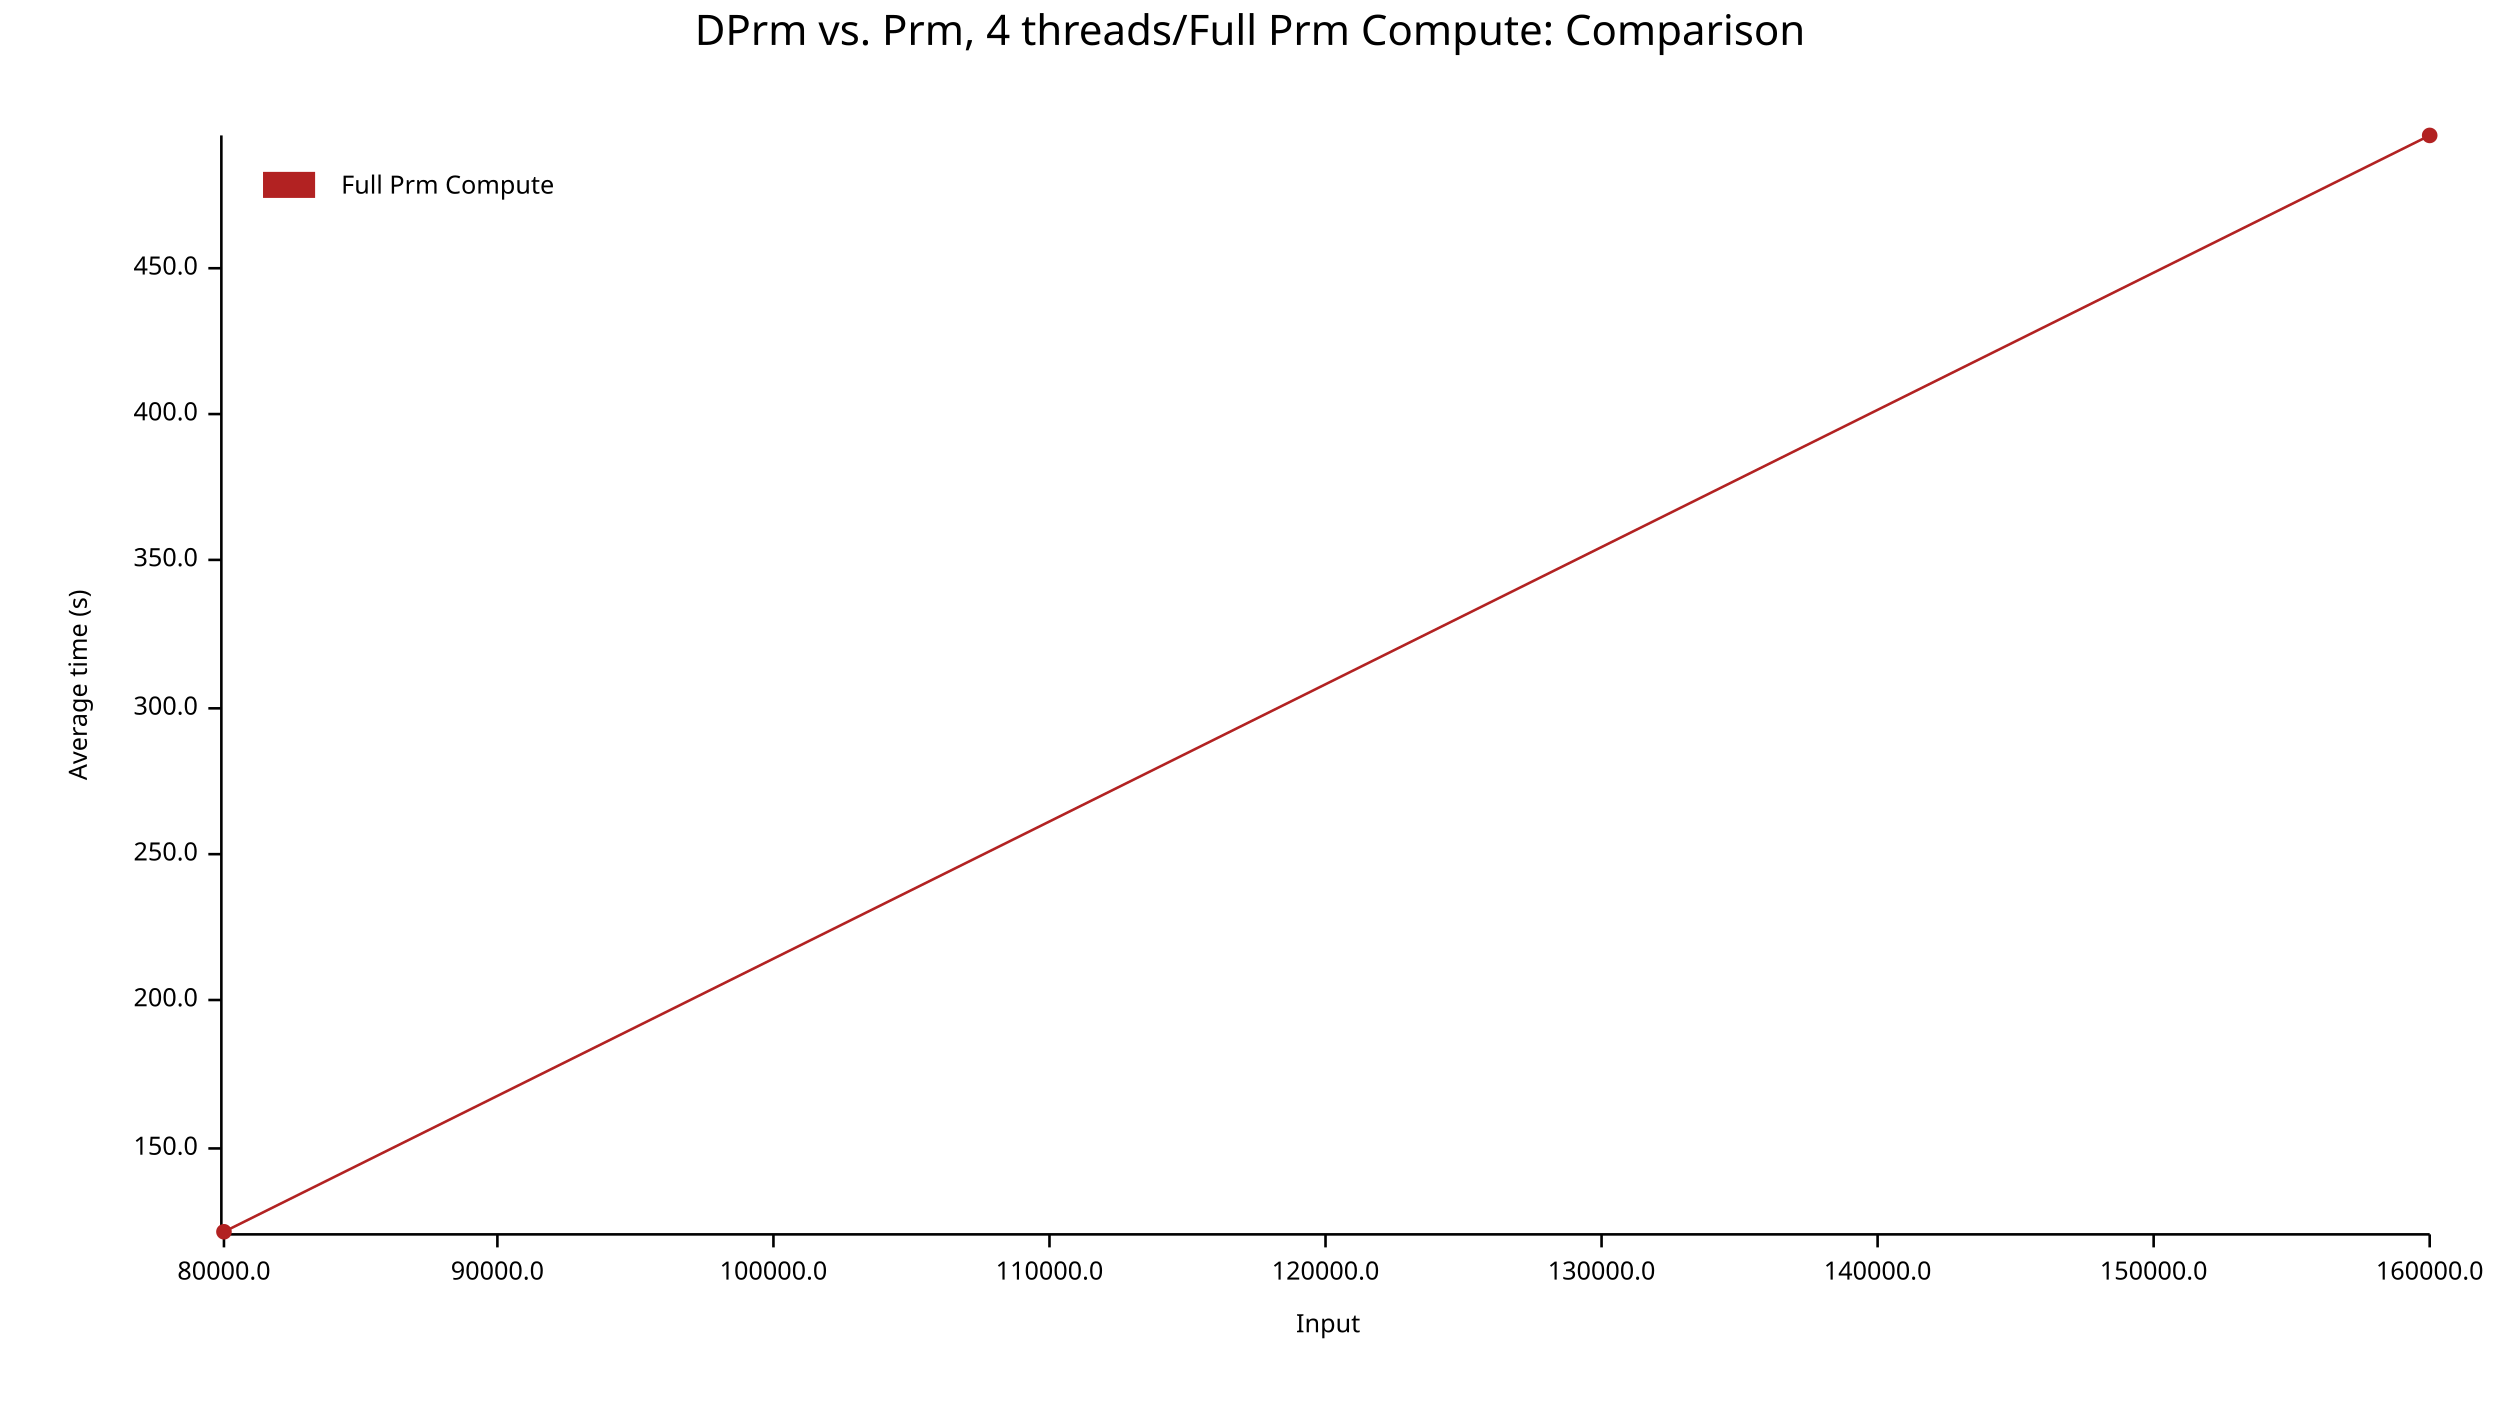
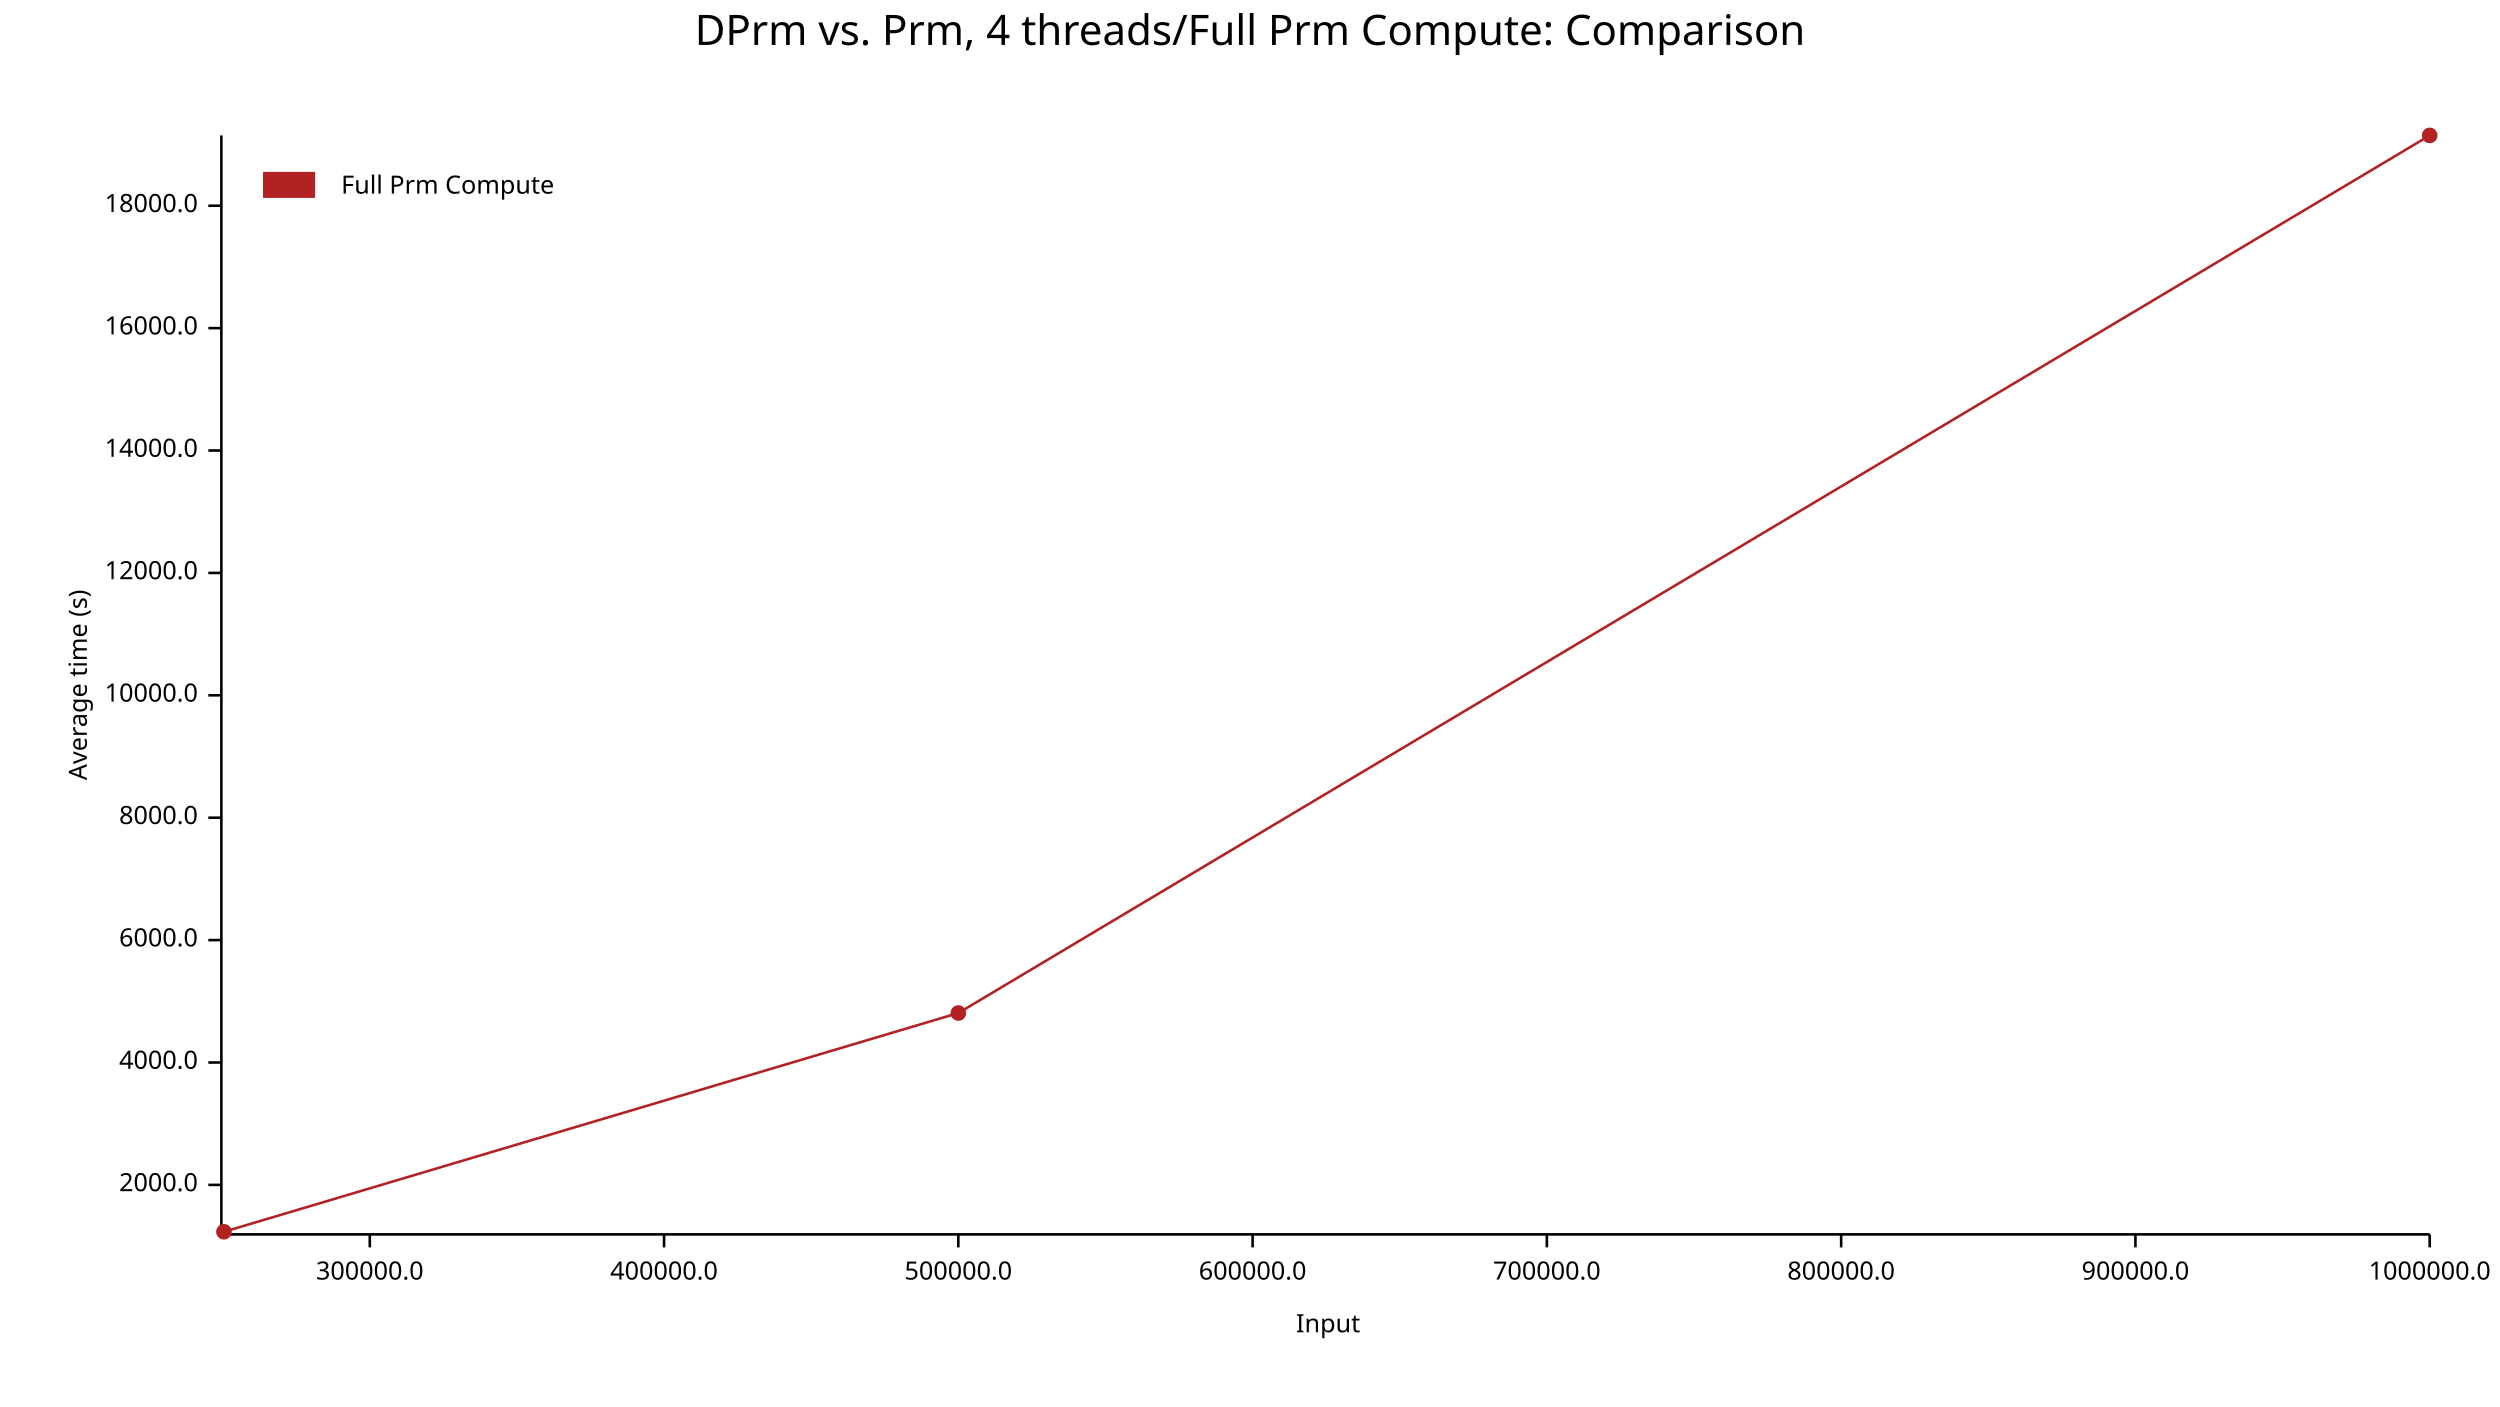
<svg xmlns="http://www.w3.org/2000/svg" width="960" height="540" viewBox="0 0 960 540">
  <text x="480" y="5" dy="0.76em" text-anchor="middle" font-family="sans-serif" font-size="16.129" opacity="1" fill="#000000">
DPrm vs. Prm, 4 threads/Full Prm Compute: Comparison
</text>
  <text x="26" y="263" dy="0.76em" text-anchor="middle" font-family="sans-serif" font-size="9.677" opacity="1" fill="#000000" transform="rotate(270, 26, 263)">
Average time (s)
</text>
  <text x="510" y="514" dy="-0.5ex" text-anchor="middle" font-family="sans-serif" font-size="9.677" opacity="1" fill="#000000">
Input
</text>
  <polyline fill="none" opacity="1" stroke="#000000" stroke-width="1" points="85,52 85,473 " />
-   <text x="76" y="441" dy="0.5ex" text-anchor="end" font-family="sans-serif" font-size="9.677" opacity="1" fill="#000000">
- 150.0
+   <text x="76" y="455" dy="0.5ex" text-anchor="end" font-family="sans-serif" font-size="9.677" opacity="1" fill="#000000">
+ 2000.0
</text>
-   <polyline fill="none" opacity="1" stroke="#000000" stroke-width="1" points="80,441 85,441 " />
-   <text x="76" y="384" dy="0.5ex" text-anchor="end" font-family="sans-serif" font-size="9.677" opacity="1" fill="#000000">
- 200.0
+   <polyline fill="none" opacity="1" stroke="#000000" stroke-width="1" points="80,455 85,455 " />
+   <text x="76" y="408" dy="0.5ex" text-anchor="end" font-family="sans-serif" font-size="9.677" opacity="1" fill="#000000">
+ 4000.0
</text>
-   <polyline fill="none" opacity="1" stroke="#000000" stroke-width="1" points="80,384 85,384 " />
-   <text x="76" y="328" dy="0.5ex" text-anchor="end" font-family="sans-serif" font-size="9.677" opacity="1" fill="#000000">
- 250.0
+   <polyline fill="none" opacity="1" stroke="#000000" stroke-width="1" points="80,408 85,408 " />
+   <text x="76" y="361" dy="0.5ex" text-anchor="end" font-family="sans-serif" font-size="9.677" opacity="1" fill="#000000">
+ 6000.0
</text>
-   <polyline fill="none" opacity="1" stroke="#000000" stroke-width="1" points="80,328 85,328 " />
-   <text x="76" y="272" dy="0.5ex" text-anchor="end" font-family="sans-serif" font-size="9.677" opacity="1" fill="#000000">
- 300.0
+   <polyline fill="none" opacity="1" stroke="#000000" stroke-width="1" points="80,361 85,361 " />
+   <text x="76" y="314" dy="0.5ex" text-anchor="end" font-family="sans-serif" font-size="9.677" opacity="1" fill="#000000">
+ 8000.0
</text>
-   <polyline fill="none" opacity="1" stroke="#000000" stroke-width="1" points="80,272 85,272 " />
-   <text x="76" y="215" dy="0.5ex" text-anchor="end" font-family="sans-serif" font-size="9.677" opacity="1" fill="#000000">
- 350.0
+   <polyline fill="none" opacity="1" stroke="#000000" stroke-width="1" points="80,314 85,314 " />
+   <text x="76" y="267" dy="0.5ex" text-anchor="end" font-family="sans-serif" font-size="9.677" opacity="1" fill="#000000">
+ 10000.0
</text>
-   <polyline fill="none" opacity="1" stroke="#000000" stroke-width="1" points="80,215 85,215 " />
-   <text x="76" y="159" dy="0.5ex" text-anchor="end" font-family="sans-serif" font-size="9.677" opacity="1" fill="#000000">
- 400.0
+   <polyline fill="none" opacity="1" stroke="#000000" stroke-width="1" points="80,267 85,267 " />
+   <text x="76" y="220" dy="0.5ex" text-anchor="end" font-family="sans-serif" font-size="9.677" opacity="1" fill="#000000">
+ 12000.0
</text>
-   <polyline fill="none" opacity="1" stroke="#000000" stroke-width="1" points="80,159 85,159 " />
-   <text x="76" y="103" dy="0.5ex" text-anchor="end" font-family="sans-serif" font-size="9.677" opacity="1" fill="#000000">
- 450.0
+   <polyline fill="none" opacity="1" stroke="#000000" stroke-width="1" points="80,220 85,220 " />
+   <text x="76" y="173" dy="0.5ex" text-anchor="end" font-family="sans-serif" font-size="9.677" opacity="1" fill="#000000">
+ 14000.0
</text>
-   <polyline fill="none" opacity="1" stroke="#000000" stroke-width="1" points="80,103 85,103 " />
+   <polyline fill="none" opacity="1" stroke="#000000" stroke-width="1" points="80,173 85,173 " />
+   <text x="76" y="126" dy="0.5ex" text-anchor="end" font-family="sans-serif" font-size="9.677" opacity="1" fill="#000000">
+ 16000.0
+ </text>
+   <polyline fill="none" opacity="1" stroke="#000000" stroke-width="1" points="80,126 85,126 " />
+   <text x="76" y="79" dy="0.5ex" text-anchor="end" font-family="sans-serif" font-size="9.677" opacity="1" fill="#000000">
+ 18000.0
+ </text>
+   <polyline fill="none" opacity="1" stroke="#000000" stroke-width="1" points="80,79 85,79 " />
  <polyline fill="none" opacity="1" stroke="#000000" stroke-width="1" points="86,474 933,474 " />
-   <text x="86" y="484" dy="0.76em" text-anchor="middle" font-family="sans-serif" font-size="9.677" opacity="1" fill="#000000">
- 80000.0
+   <text x="142" y="484" dy="0.76em" text-anchor="middle" font-family="sans-serif" font-size="9.677" opacity="1" fill="#000000">
+ 300000.0
</text>
-   <polyline fill="none" opacity="1" stroke="#000000" stroke-width="1" points="86,474 86,479 " />
-   <text x="191" y="484" dy="0.76em" text-anchor="middle" font-family="sans-serif" font-size="9.677" opacity="1" fill="#000000">
- 90000.0
+   <polyline fill="none" opacity="1" stroke="#000000" stroke-width="1" points="142,474 142,479 " />
+   <text x="255" y="484" dy="0.76em" text-anchor="middle" font-family="sans-serif" font-size="9.677" opacity="1" fill="#000000">
+ 400000.0
</text>
-   <polyline fill="none" opacity="1" stroke="#000000" stroke-width="1" points="191,474 191,479 " />
-   <text x="297" y="484" dy="0.76em" text-anchor="middle" font-family="sans-serif" font-size="9.677" opacity="1" fill="#000000">
- 100000.0
+   <polyline fill="none" opacity="1" stroke="#000000" stroke-width="1" points="255,474 255,479 " />
+   <text x="368" y="484" dy="0.76em" text-anchor="middle" font-family="sans-serif" font-size="9.677" opacity="1" fill="#000000">
+ 500000.0
</text>
-   <polyline fill="none" opacity="1" stroke="#000000" stroke-width="1" points="297,474 297,479 " />
-   <text x="403" y="484" dy="0.76em" text-anchor="middle" font-family="sans-serif" font-size="9.677" opacity="1" fill="#000000">
- 110000.0
+   <polyline fill="none" opacity="1" stroke="#000000" stroke-width="1" points="368,474 368,479 " />
+   <text x="481" y="484" dy="0.76em" text-anchor="middle" font-family="sans-serif" font-size="9.677" opacity="1" fill="#000000">
+ 600000.0
</text>
-   <polyline fill="none" opacity="1" stroke="#000000" stroke-width="1" points="403,474 403,479 " />
-   <text x="509" y="484" dy="0.76em" text-anchor="middle" font-family="sans-serif" font-size="9.677" opacity="1" fill="#000000">
- 120000.0
+   <polyline fill="none" opacity="1" stroke="#000000" stroke-width="1" points="481,474 481,479 " />
+   <text x="594" y="484" dy="0.76em" text-anchor="middle" font-family="sans-serif" font-size="9.677" opacity="1" fill="#000000">
+ 700000.0
</text>
-   <polyline fill="none" opacity="1" stroke="#000000" stroke-width="1" points="509,474 509,479 " />
-   <text x="615" y="484" dy="0.76em" text-anchor="middle" font-family="sans-serif" font-size="9.677" opacity="1" fill="#000000">
- 130000.0
+   <polyline fill="none" opacity="1" stroke="#000000" stroke-width="1" points="594,474 594,479 " />
+   <text x="707" y="484" dy="0.76em" text-anchor="middle" font-family="sans-serif" font-size="9.677" opacity="1" fill="#000000">
+ 800000.0
</text>
-   <polyline fill="none" opacity="1" stroke="#000000" stroke-width="1" points="615,474 615,479 " />
-   <text x="721" y="484" dy="0.76em" text-anchor="middle" font-family="sans-serif" font-size="9.677" opacity="1" fill="#000000">
- 140000.0
+   <polyline fill="none" opacity="1" stroke="#000000" stroke-width="1" points="707,474 707,479 " />
+   <text x="820" y="484" dy="0.76em" text-anchor="middle" font-family="sans-serif" font-size="9.677" opacity="1" fill="#000000">
+ 900000.0
</text>
-   <polyline fill="none" opacity="1" stroke="#000000" stroke-width="1" points="721,474 721,479 " />
-   <text x="827" y="484" dy="0.76em" text-anchor="middle" font-family="sans-serif" font-size="9.677" opacity="1" fill="#000000">
- 150000.0
- </text>
-   <polyline fill="none" opacity="1" stroke="#000000" stroke-width="1" points="827,474 827,479 " />
+   <polyline fill="none" opacity="1" stroke="#000000" stroke-width="1" points="820,474 820,479 " />
  <text x="933" y="484" dy="0.76em" text-anchor="middle" font-family="sans-serif" font-size="9.677" opacity="1" fill="#000000">
- 160000.0
+ 1000000.0
</text>
  <polyline fill="none" opacity="1" stroke="#000000" stroke-width="1" points="933,474 933,479 " />
  <circle cx="86" cy="473" r="3" opacity="1" fill="#B22222" stroke="none" stroke-width="1" />
+   <circle cx="368" cy="389" r="3" opacity="1" fill="#B22222" stroke="none" stroke-width="1" />
  <circle cx="933" cy="52" r="3" opacity="1" fill="#B22222" stroke="none" stroke-width="1" />
-   <polyline fill="none" opacity="1" stroke="#B22222" stroke-width="1" points="86,473 933,52 " />
+   <polyline fill="none" opacity="1" stroke="#B22222" stroke-width="1" points="86,473 368,389 933,52 " />
  <text x="131" y="67" dy="0.76em" text-anchor="start" font-family="sans-serif" font-size="9.677" opacity="1" fill="#000000">
Full Prm Compute
</text>
  <rect x="101" y="66" width="20" height="10" opacity="1" fill="#B22222" stroke="none" />
</svg>
